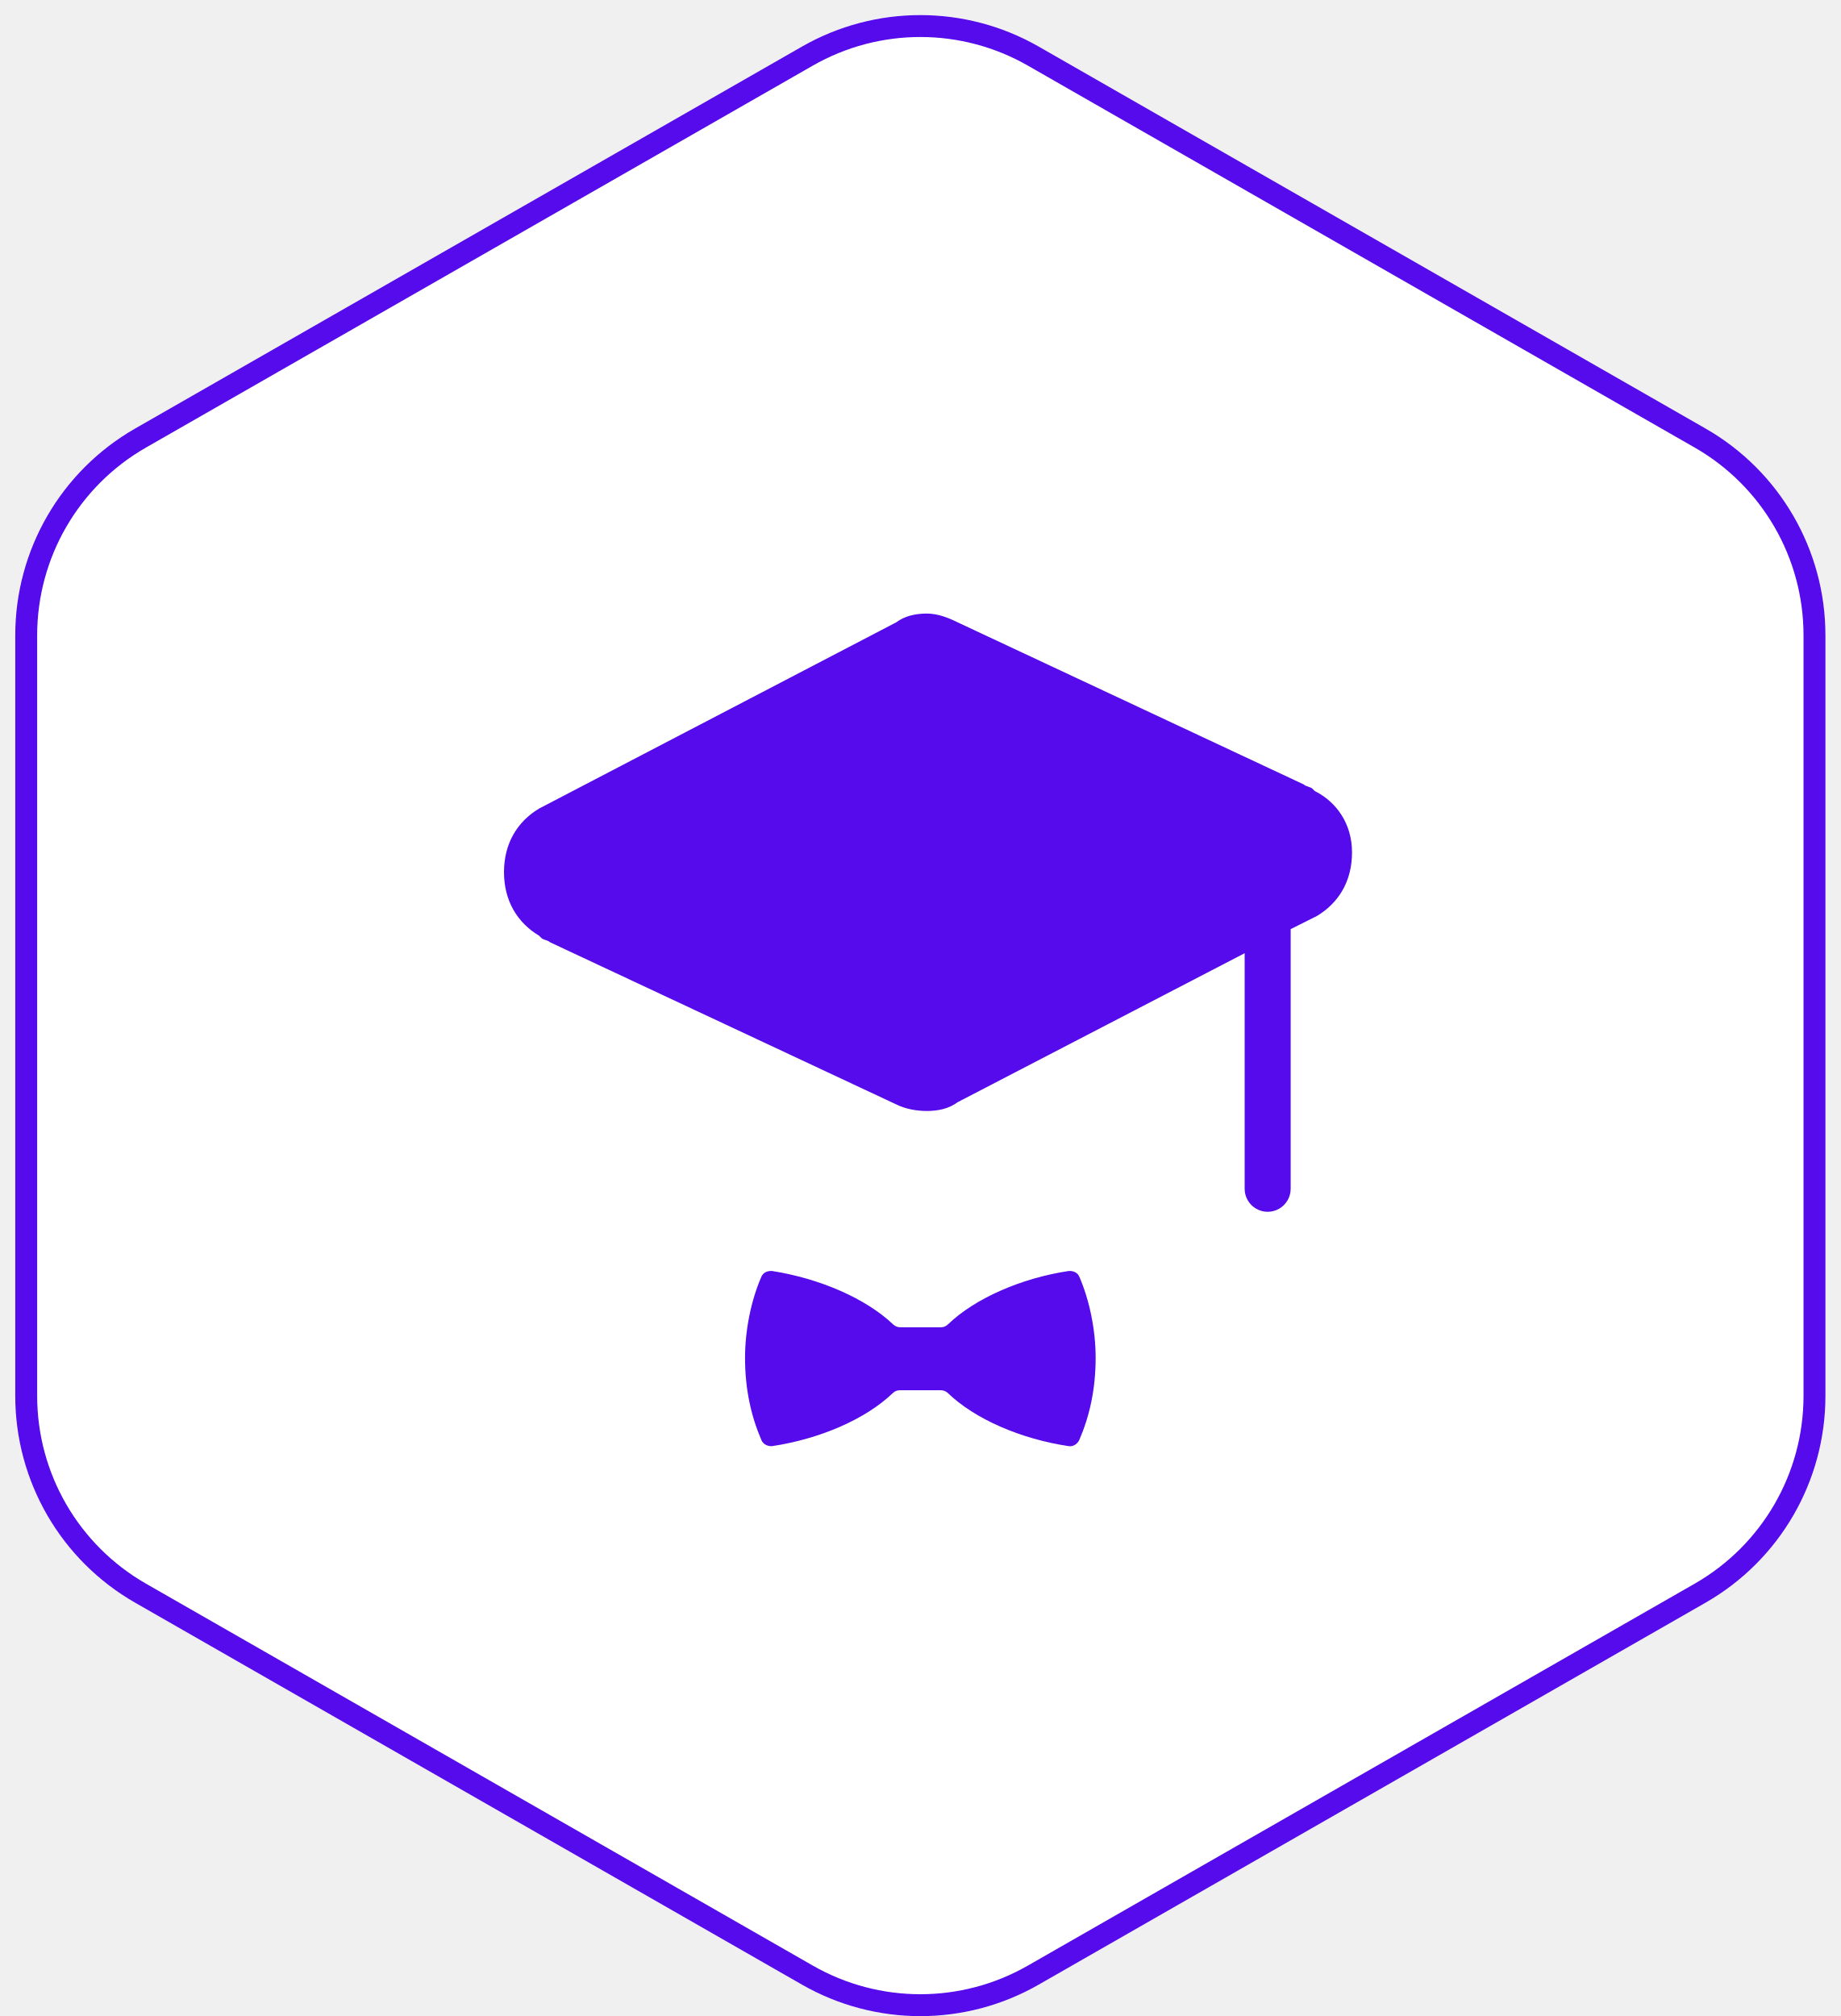
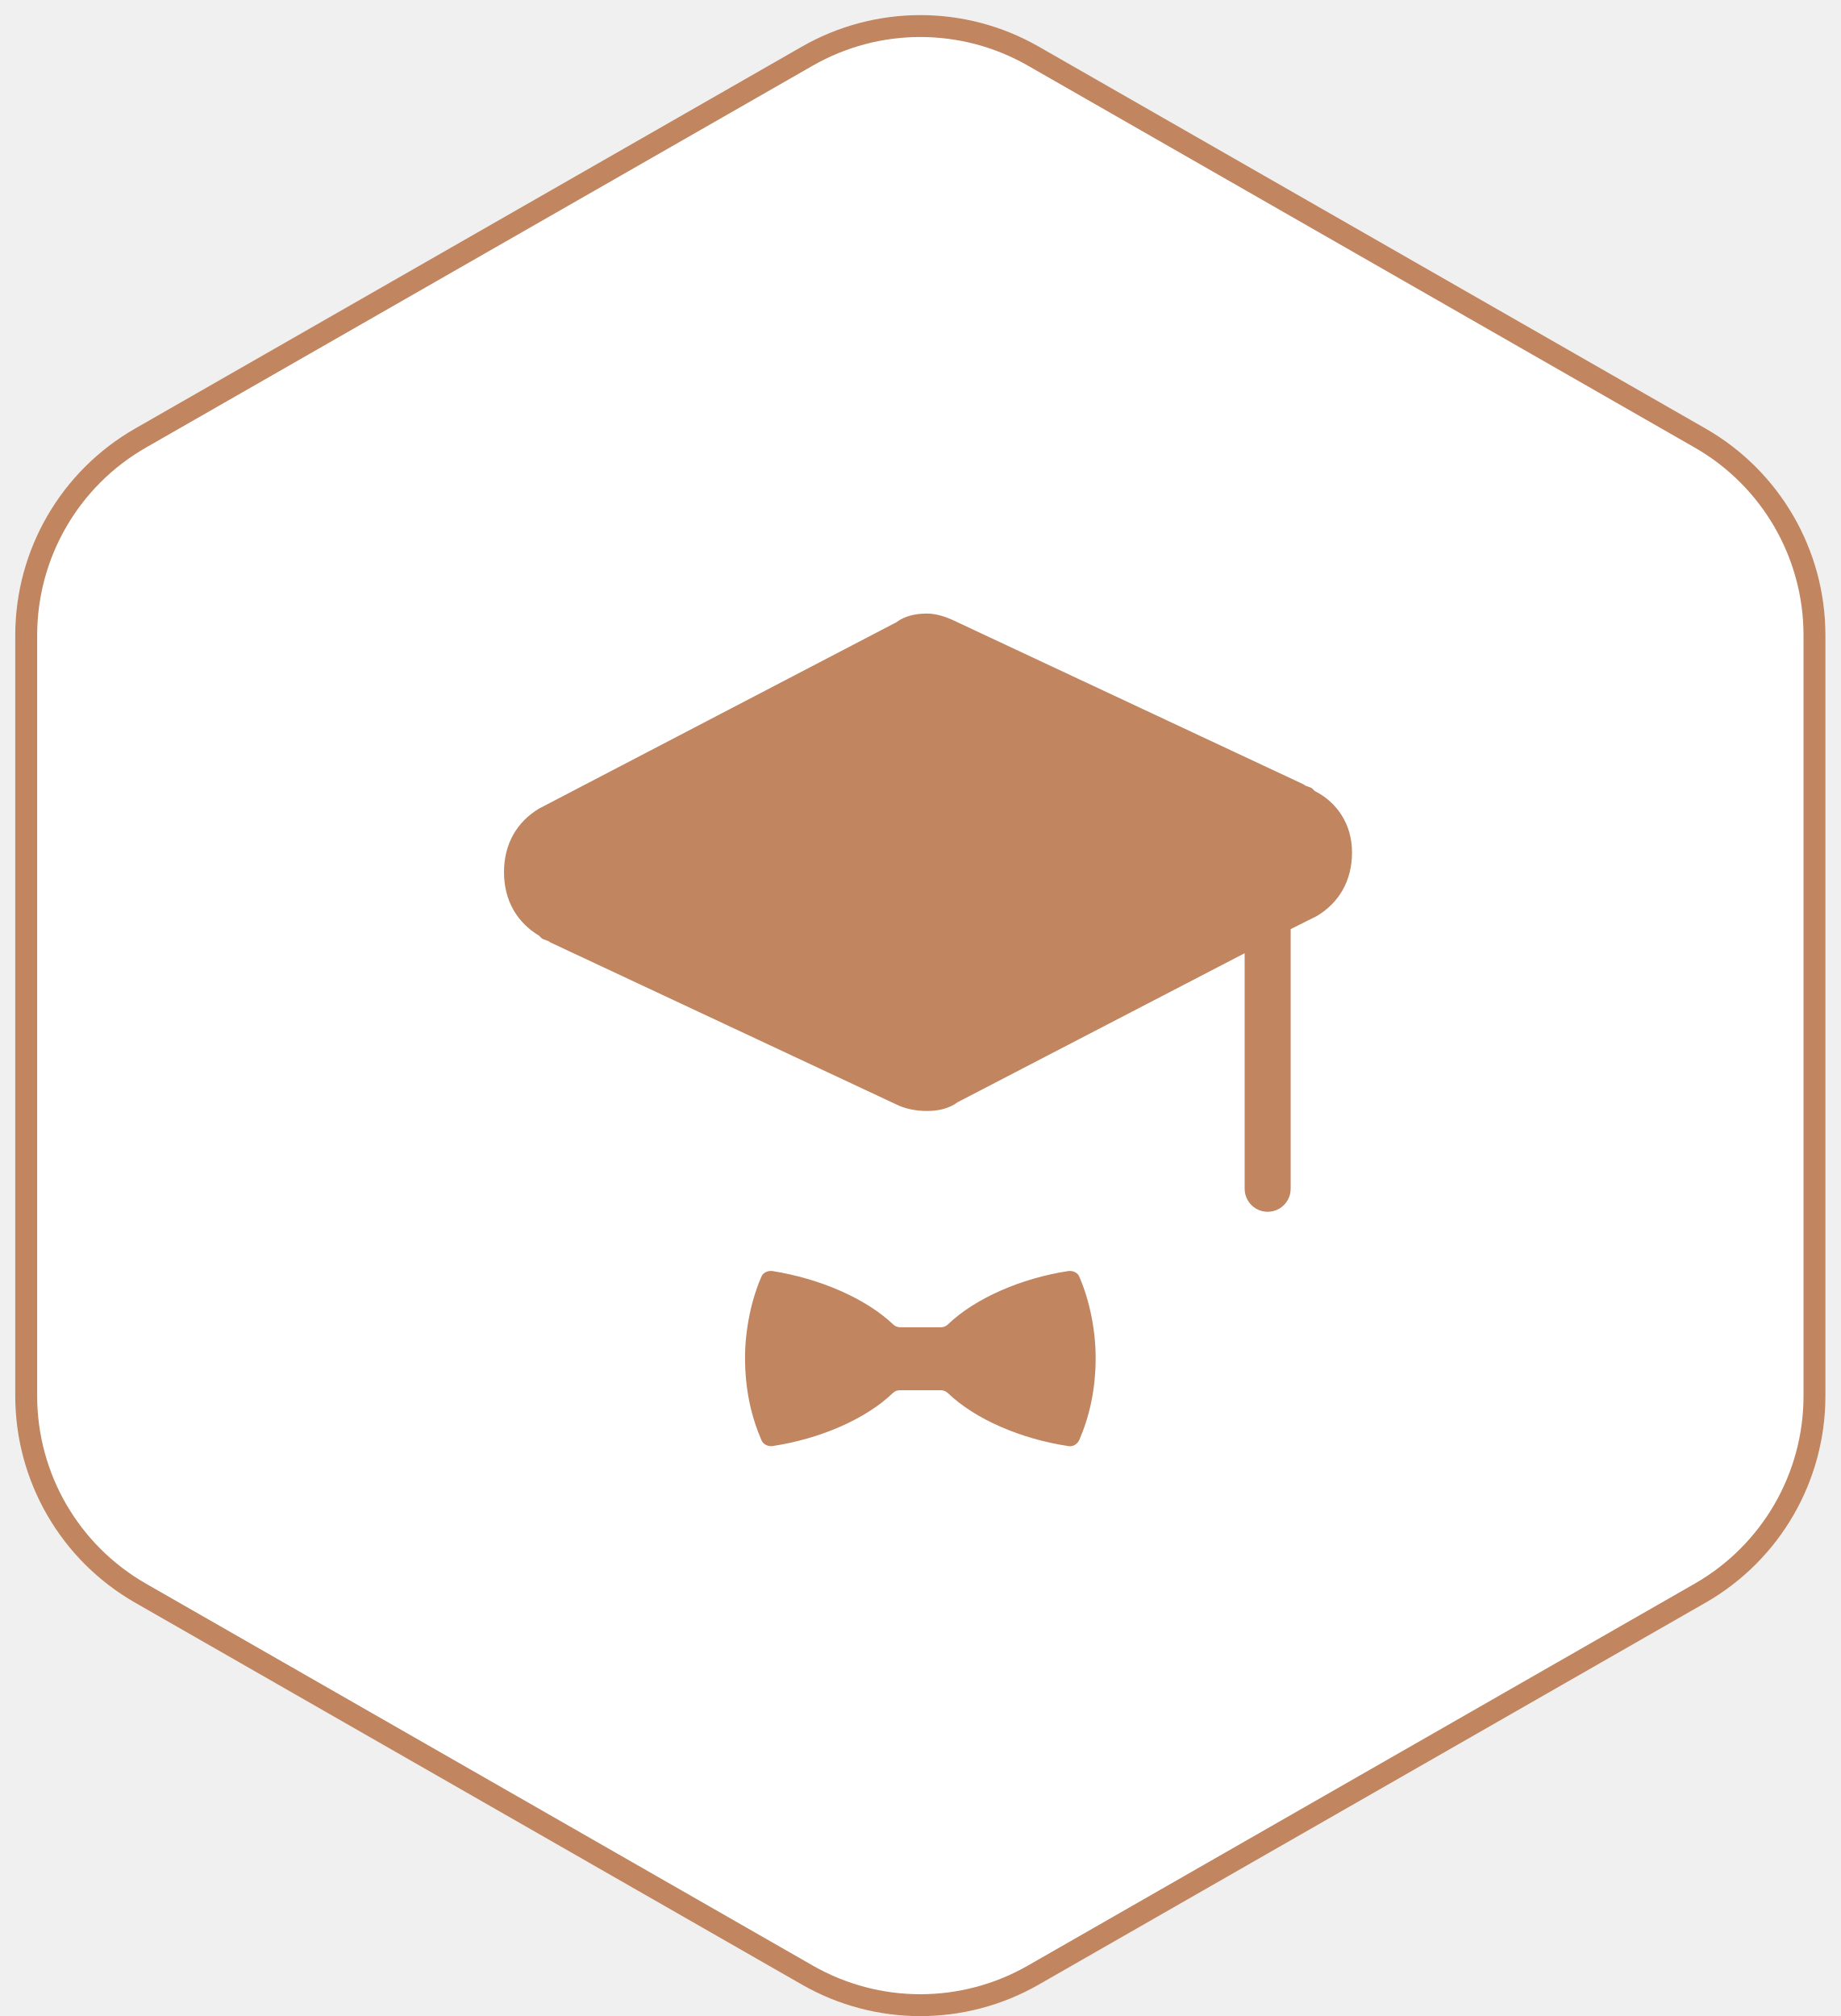
<svg xmlns="http://www.w3.org/2000/svg" width="84px" height="92px" viewBox="0 0 84 92" version="1.1">
  <style>
    #ribbon {
      animation-name: rotato;
      animation-duration: 400ms;
      animation-timing-function: cubic-bezier(.21,-0.44,.79,1.45);
      animation-iteration-count: infinite;
      animation-direction: alternate;
      transform-origin: center;
    }

    @keyframes rotato {
    from{
   transform:rotate(345deg);
 }
    to{
   transform:rotate(365deg);
 }
    }
  </style>
  <g id="Page-1" stroke="none" stroke-width="1" fill="none" fill-rule="evenodd">
    <g id="Group" transform="translate(0.696, 0.688672)">
      <path d="M46.706,1.437 L77.141,18.869 C80.522,20.806 82.608,24.405 82.608,28.301 L82.608,63.016 C82.608,66.913 80.522,70.511 77.141,72.448 L46.706,89.881 C43.36,91.798 39.248,91.798 35.902,89.881 L5.467,72.448 C2.086,70.511 0,66.913 0,63.016 L0,28.301 C0,24.405 2.086,20.806 5.467,18.869 L35.902,1.437 C39.248,-0.479 43.36,-0.479 46.706,1.437 Z" id="a" fill="#FFFFFF" fill-rule="nonzero" />
-       <path d="M46.458,1.871 C43.265,0.043 39.343,0.043 36.15,1.871 L5.715,19.303 C2.49,21.151 0.5,24.584 0.5,28.301 L0.5,63.016 C0.5,66.734 2.49,70.166 5.715,72.014 L36.15,89.446 C39.343,91.275 43.265,91.275 46.458,89.446 L76.893,72.014 C80.118,70.166 82.108,66.734 82.108,63.016 L82.108,28.301 C82.108,24.584 80.118,21.151 76.893,19.303 L46.458,1.871 Z" id="hex" stroke="#550BEB" />
-       <path d="M59.304,35.411 C60.304,35.911 61.004,36.911 61.004,38.211 C61.004,39.511 60.404,40.511 59.404,41.111 L58.204,41.711 L58.204,53.561 C58.204,53.936 58.004,54.283 57.679,54.471 C57.354,54.658 56.954,54.658 56.629,54.471 C56.304,54.283 56.104,53.936 56.104,53.561 L56.104,42.811 L43.004,49.611 C42.604,49.911 42.104,50.011 41.604,50.011 C41.104,50.011 40.604,49.911 40.204,49.711 L24.404,42.311 C24.304,42.211 24.104,42.211 24.004,42.111 L23.904,42.011 C22.904,41.411 22.304,40.411 22.304,39.111 C22.304,37.811 22.904,36.811 23.904,36.211 L40.204,27.711 C40.604,27.411 41.104,27.311 41.604,27.311 C42.104,27.311 42.604,27.511 43.004,27.711 L58.804,35.111 C58.904,35.211 59.104,35.211 59.204,35.311 L59.304,35.411 Z" id="hat" fill="#550BEB" fill-rule="nonzero" />
-       <path d="M49.304,61.273 L49.304,61.273 C49.304,62.719 49.023,63.949 48.554,65.033 C48.461,65.214 48.274,65.341 48.067,65.305 C45.894,64.979 43.796,64.075 42.559,62.882 C42.473,62.801 42.359,62.755 42.241,62.755 L40.367,62.755 C40.248,62.754 40.134,62.799 40.049,62.882 C38.812,64.075 36.714,64.979 34.541,65.305 C34.334,65.323 34.128,65.215 34.053,65.034 C33.585,63.949 33.304,62.719 33.304,61.273 L33.379,61.273 L33.379,61.273 L33.304,61.273 C33.304,60.007 33.585,58.633 34.054,57.566 C34.128,57.386 34.334,57.296 34.541,57.313 C36.714,57.657 38.812,58.561 40.067,59.754 C40.153,59.836 40.267,59.882 40.386,59.881 L42.241,59.881 C42.36,59.883 42.474,59.837 42.559,59.754 C43.796,58.561 45.913,57.639 48.067,57.314 C48.274,57.295 48.48,57.386 48.555,57.566 C49.023,58.633 49.304,60.007 49.304,61.273 L49.304,61.273 Z" id="ribbon" fill="#550BEB" fill-rule="nonzero" />
+       <path d="M46.458,1.871 C43.265,0.043 39.343,0.043 36.15,1.871 L5.715,19.303 C2.49,21.151 0.5,24.584 0.5,28.301 L0.5,63.016 C0.5,66.734 2.49,70.166 5.715,72.014 L36.15,89.446 C39.343,91.275 43.265,91.275 46.458,89.446 L76.893,72.014 C80.118,70.166 82.108,66.734 82.108,63.016 L82.108,28.301 C82.108,24.584 80.118,21.151 76.893,19.303 L46.458,1.871 Z" id="hex" stroke="#c18560" />
+       <path d="M59.304,35.411 C60.304,35.911 61.004,36.911 61.004,38.211 C61.004,39.511 60.404,40.511 59.404,41.111 L58.204,41.711 L58.204,53.561 C58.204,53.936 58.004,54.283 57.679,54.471 C57.354,54.658 56.954,54.658 56.629,54.471 C56.304,54.283 56.104,53.936 56.104,53.561 L56.104,42.811 L43.004,49.611 C42.604,49.911 42.104,50.011 41.604,50.011 C41.104,50.011 40.604,49.911 40.204,49.711 L24.404,42.311 C24.304,42.211 24.104,42.211 24.004,42.111 L23.904,42.011 C22.904,41.411 22.304,40.411 22.304,39.111 C22.304,37.811 22.904,36.811 23.904,36.211 L40.204,27.711 C40.604,27.411 41.104,27.311 41.604,27.311 C42.104,27.311 42.604,27.511 43.004,27.711 L58.804,35.111 C58.904,35.211 59.104,35.211 59.204,35.311 L59.304,35.411 Z" id="hat" fill="#c18560" fill-rule="nonzero" />
+       <path d="M49.304,61.273 L49.304,61.273 C49.304,62.719 49.023,63.949 48.554,65.033 C48.461,65.214 48.274,65.341 48.067,65.305 C45.894,64.979 43.796,64.075 42.559,62.882 C42.473,62.801 42.359,62.755 42.241,62.755 L40.367,62.755 C40.248,62.754 40.134,62.799 40.049,62.882 C38.812,64.075 36.714,64.979 34.541,65.305 C34.334,65.323 34.128,65.215 34.053,65.034 C33.585,63.949 33.304,62.719 33.304,61.273 L33.379,61.273 L33.379,61.273 L33.304,61.273 C33.304,60.007 33.585,58.633 34.054,57.566 C34.128,57.386 34.334,57.296 34.541,57.313 C36.714,57.657 38.812,58.561 40.067,59.754 C40.153,59.836 40.267,59.882 40.386,59.881 L42.241,59.881 C42.36,59.883 42.474,59.837 42.559,59.754 C43.796,58.561 45.913,57.639 48.067,57.314 C48.274,57.295 48.48,57.386 48.555,57.566 C49.023,58.633 49.304,60.007 49.304,61.273 L49.304,61.273 Z" id="ribbon" fill="#c18560" fill-rule="nonzero" />
    </g>
  </g>
</svg>
